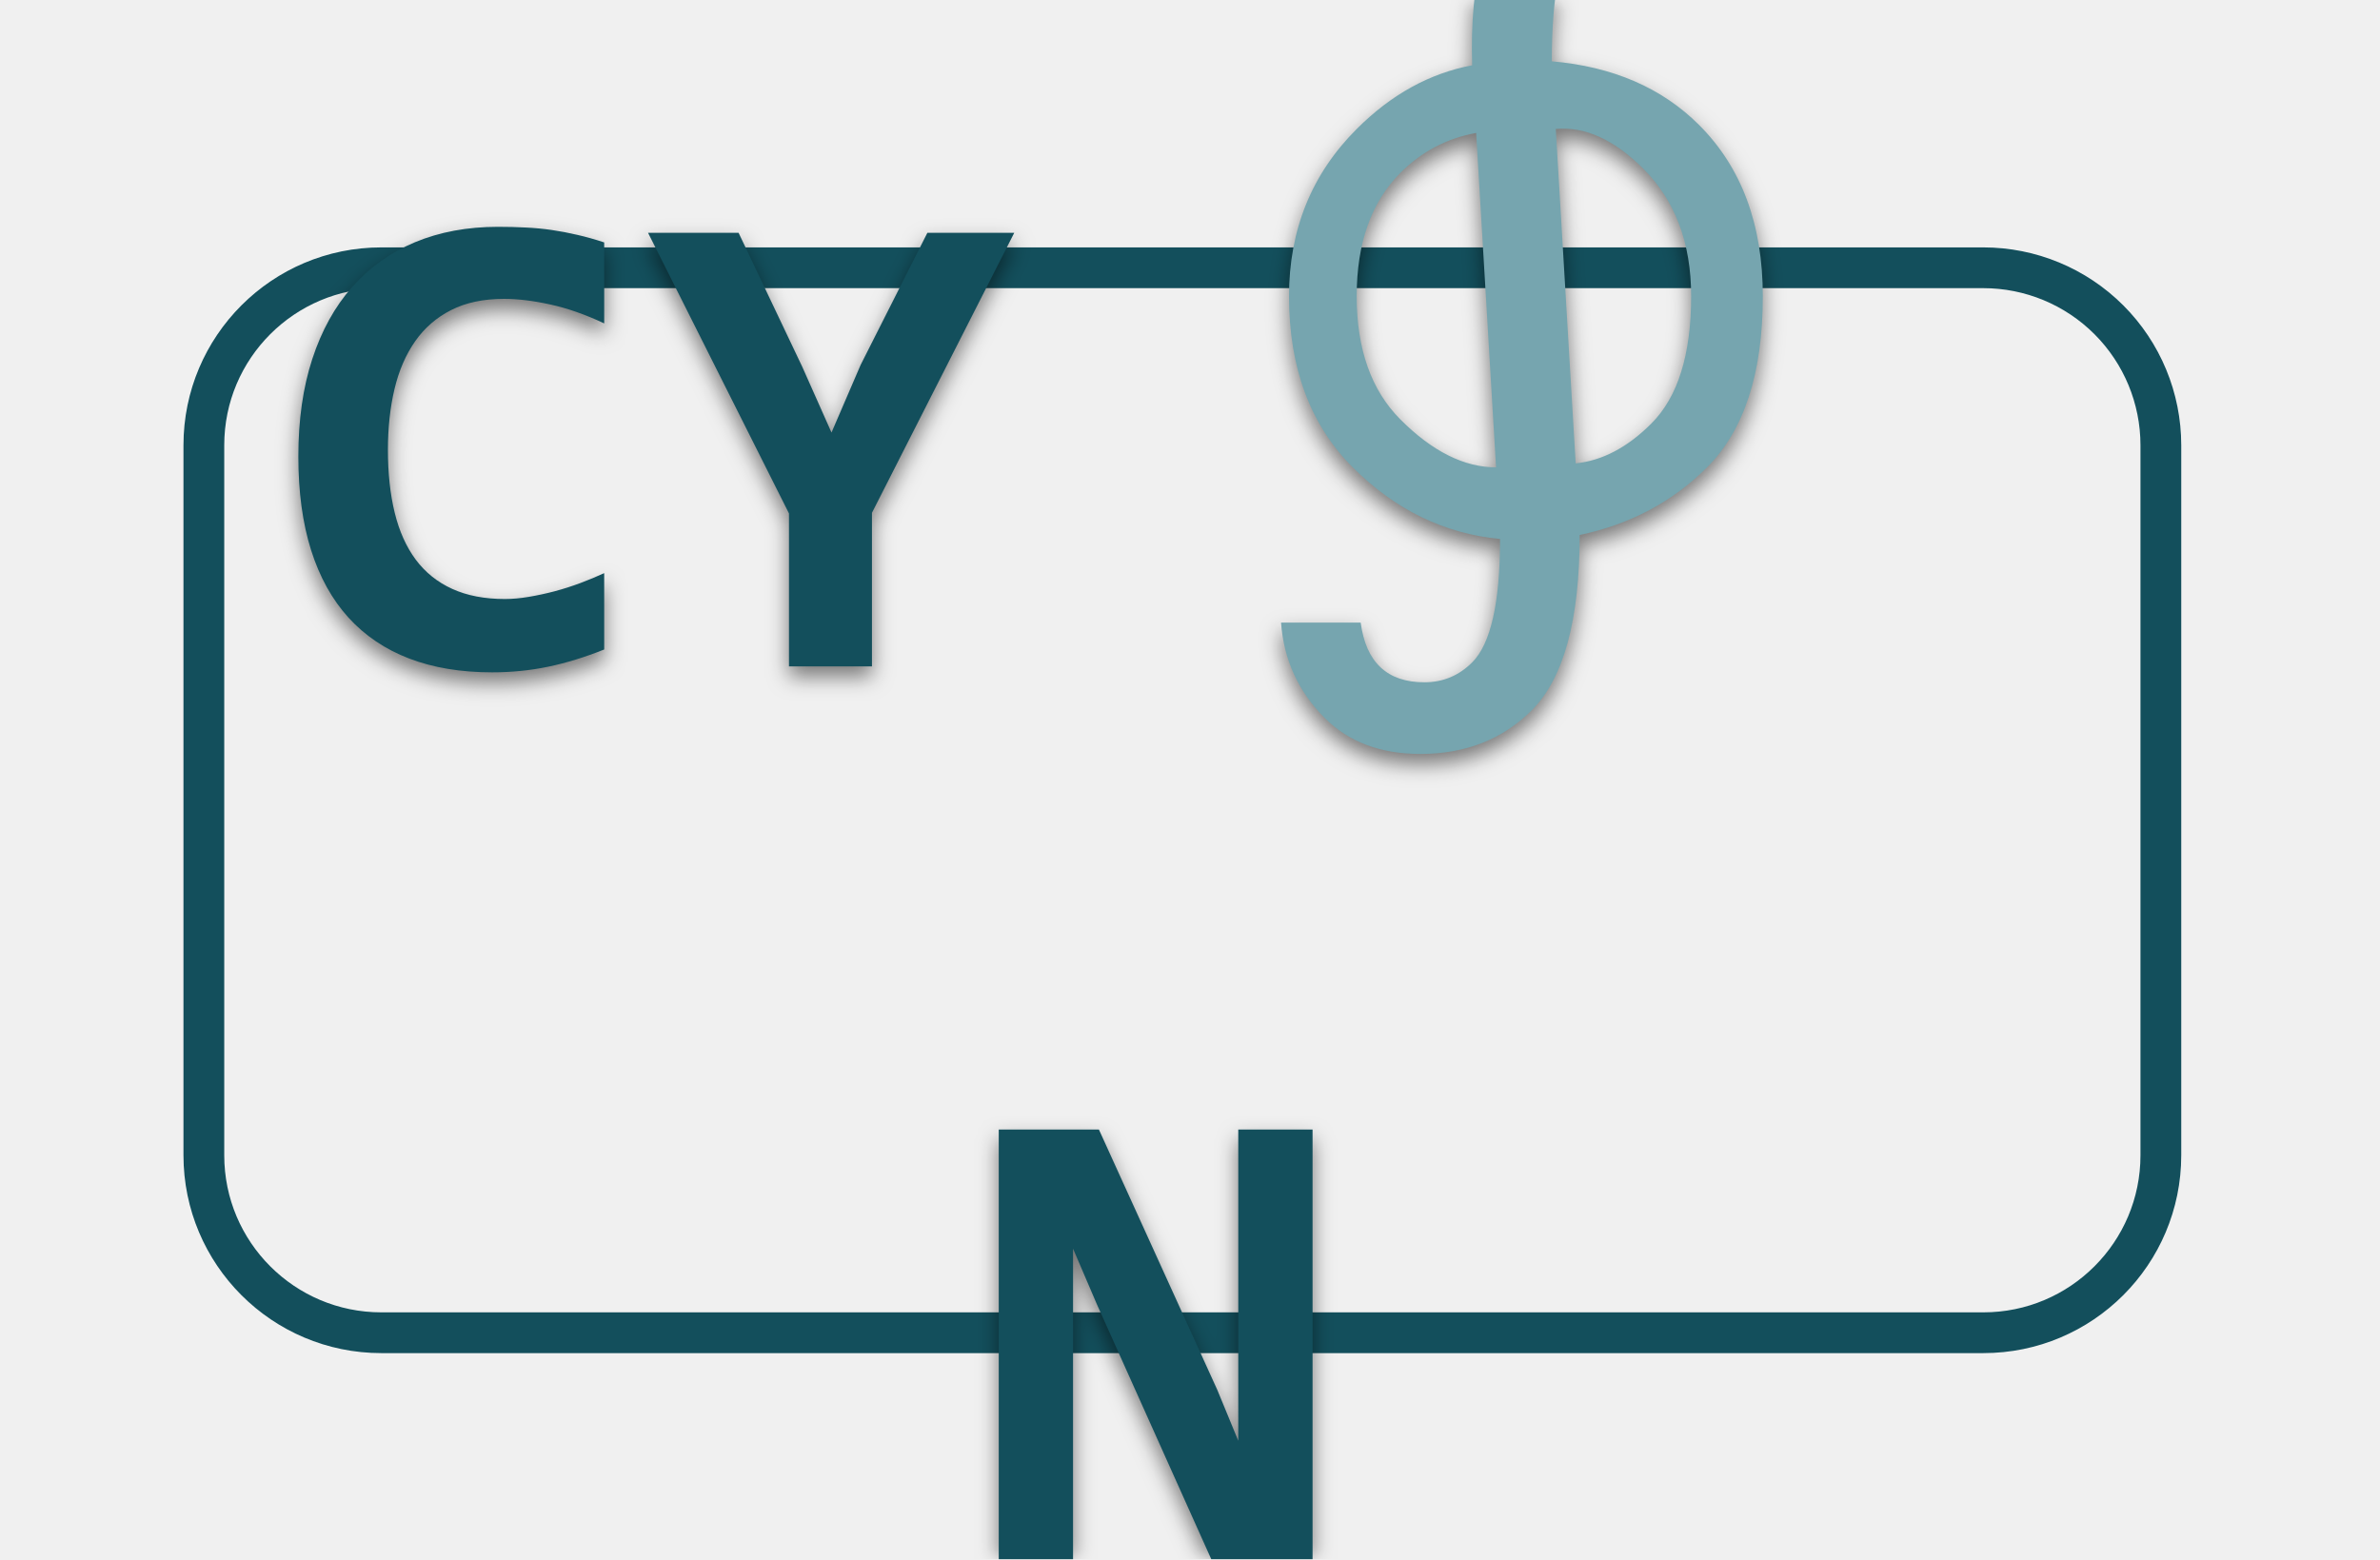
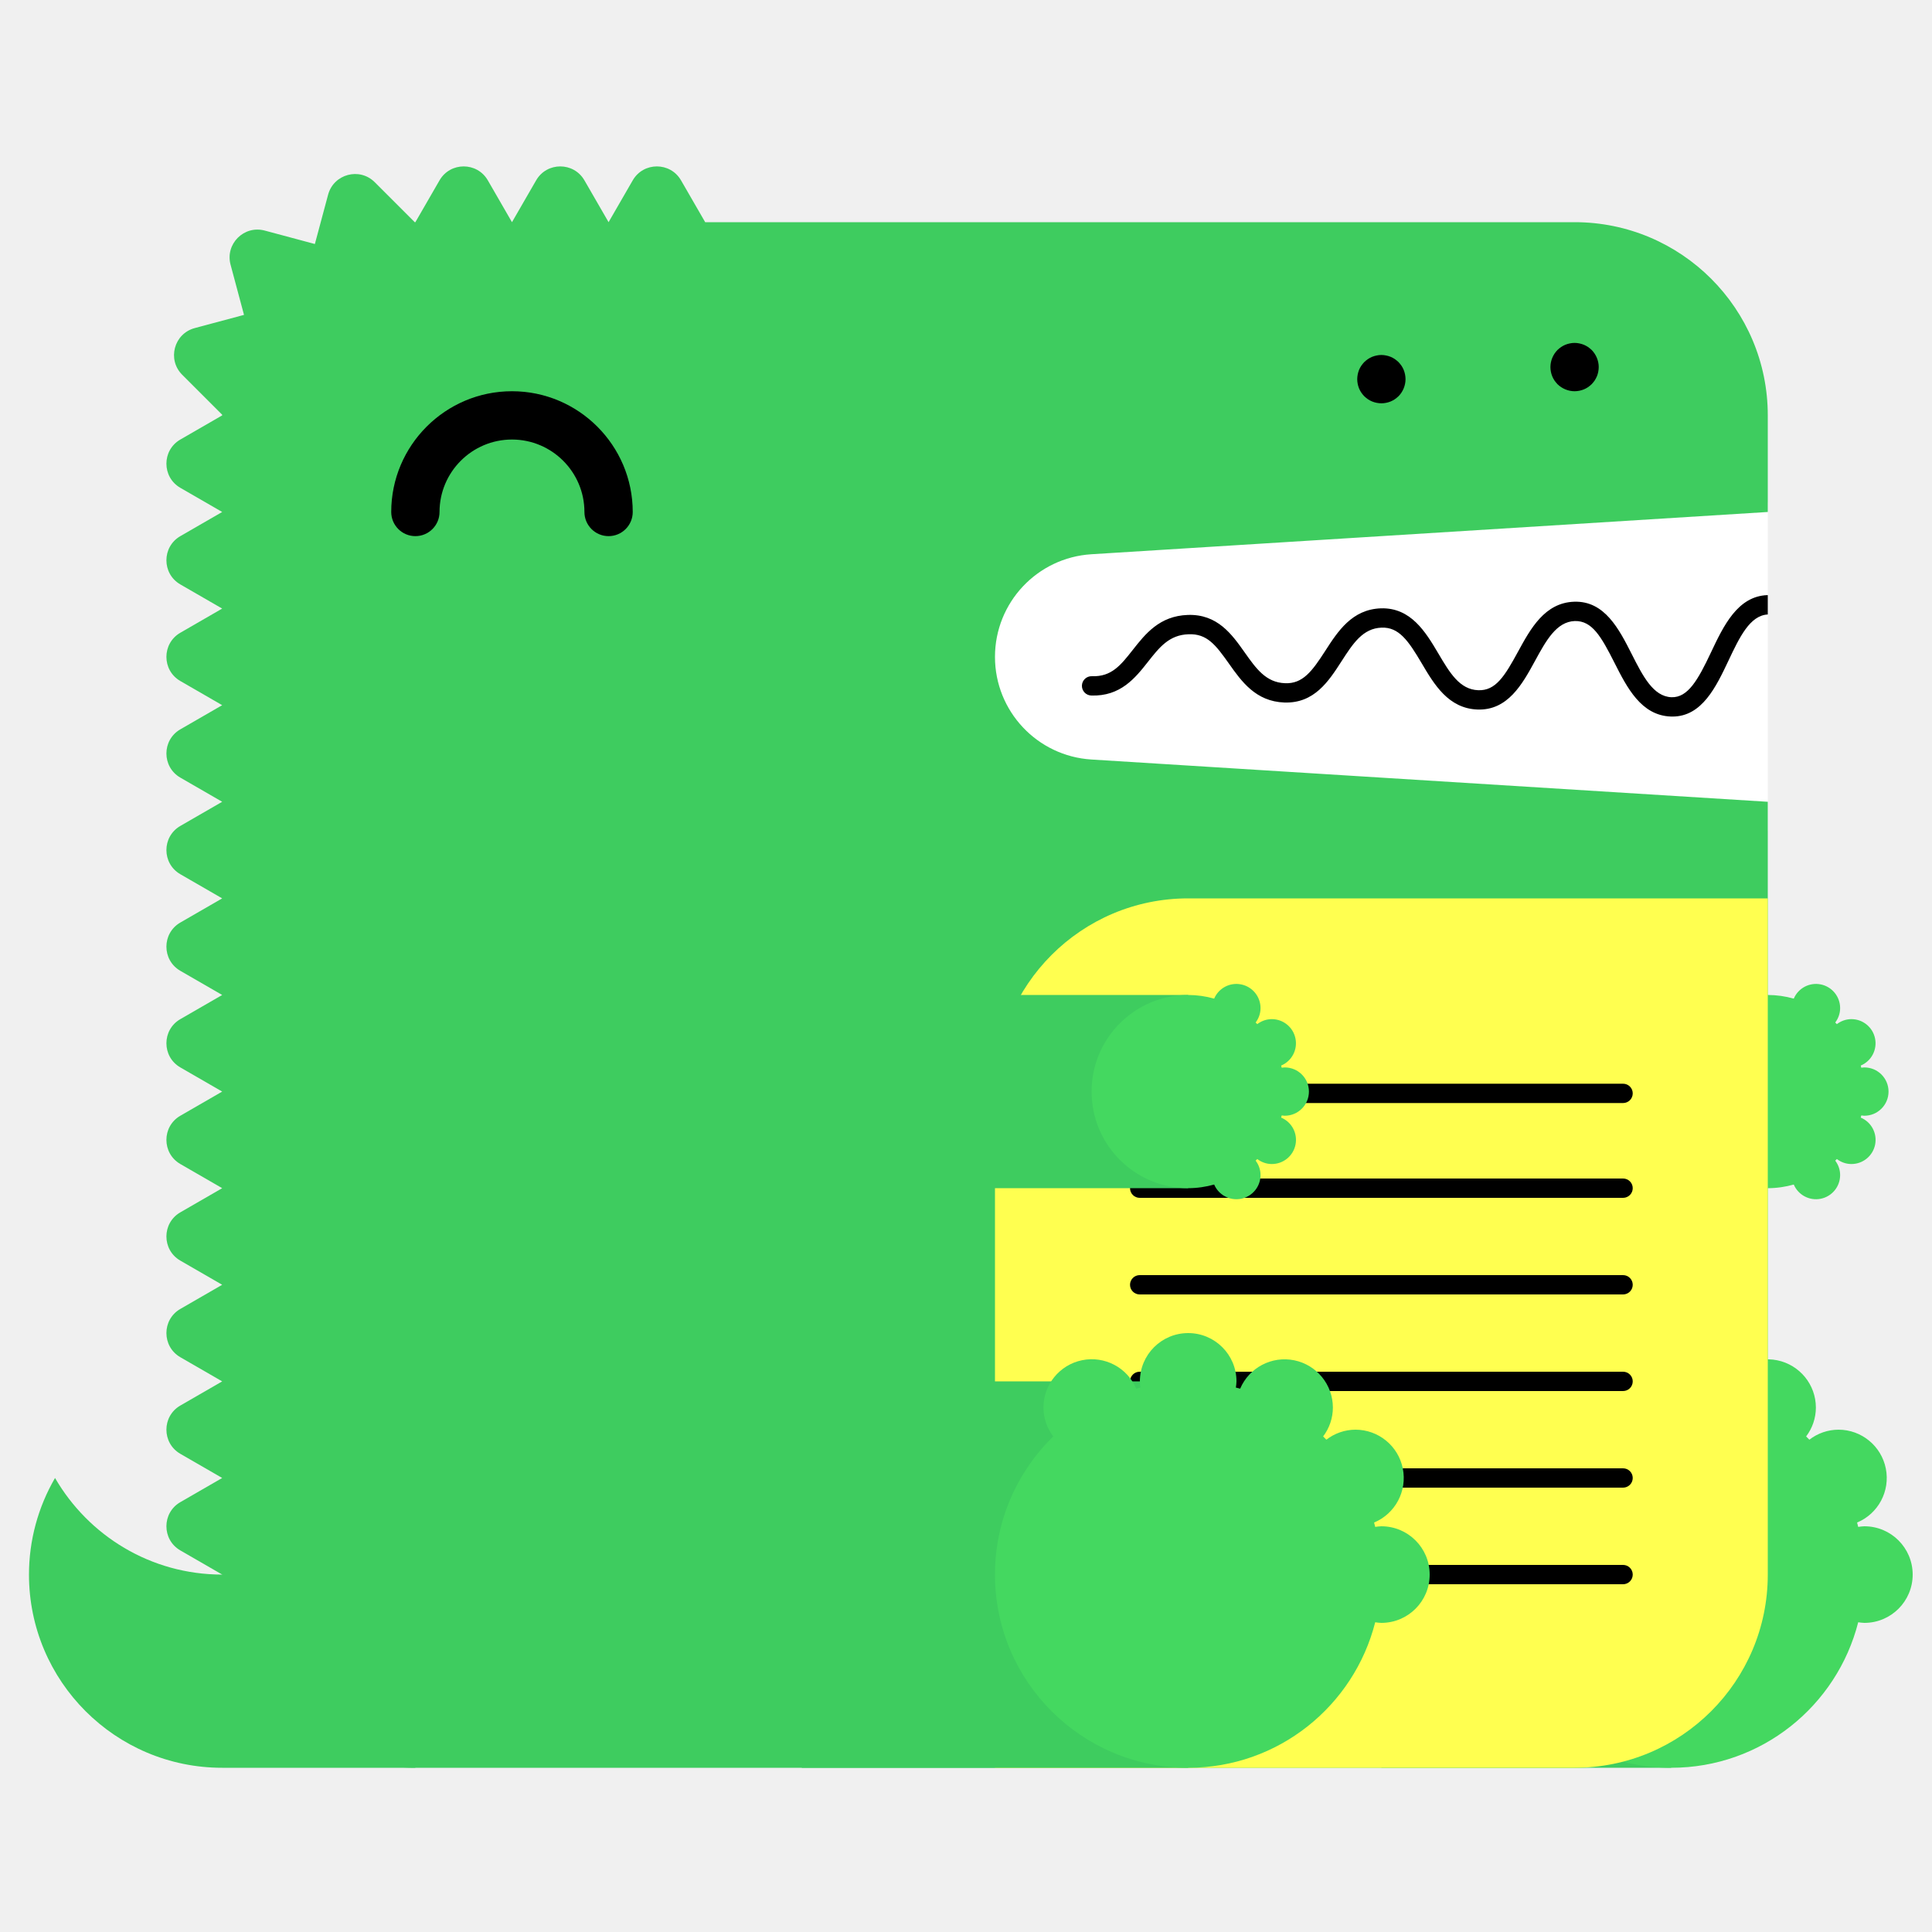
- <svg xmlns="http://www.w3.org/2000/svg" xmlns:xlink="http://www.w3.org/1999/xlink" version="1.1" viewBox="0.0 0.0 467.0 306.0" fill="none" stroke="none" stroke-linecap="square" stroke-miterlimit="10">
-   <clipPath id="p.0">
-     <path d="m0 0l467.0 0l0 306.0l-467.0 0l0 -306.0z" clip-rule="nonzero" />
-   </clipPath>
-   <g clip-path="url(#p.0)">
-     <path fill="#000000" fill-opacity="0.0" d="m0 0l467.0 0l0 306.0l-467.0 0z" fill-rule="evenodd" />
-     <path fill="#000000" fill-opacity="0.0" d="m40.0 87.388l0 0c0 -19.239 15.596 -34.835 34.835 -34.835l314.331 0c9.239 0 18.099 3.67 24.632 10.203c6.533 6.533 10.203 15.393 10.203 24.632l0 139.339c0 19.239 -15.596 34.835 -34.835 34.835l-314.331 0c-19.239 0 -34.835 -15.596 -34.835 -34.835z" fill-rule="evenodd" />
-     <path stroke="#134f5c" stroke-width="8.0" stroke-linejoin="round" stroke-linecap="butt" d="m40.0 87.388l0 0c0 -19.239 15.596 -34.835 34.835 -34.835l314.331 0c9.239 0 18.099 3.67 24.632 10.203c6.533 6.533 10.203 15.393 10.203 24.632l0 139.339c0 19.239 -15.596 34.835 -34.835 34.835l-314.331 0c-19.239 0 -34.835 -15.596 -34.835 -34.835z" fill-rule="evenodd" />
-     <g filter="url(#shadowFilter-p.1)">
-       <use xlink:href="#p.1" transform="matrix(1.0 0.0 0.0 1.0 0.0 2.0)" />
-     </g>
-     <defs>
-       <filter id="shadowFilter-p.1" filterUnits="userSpaceOnUse">
-         <feGaussianBlur in="SourceAlpha" stdDeviation="2.0" result="blur" />
-         <feComponentTransfer in="blur" color-interpolation-filters="sRGB">
-           <feFuncR type="linear" slope="0" intercept="0.0" />
-           <feFuncG type="linear" slope="0" intercept="0.0" />
-           <feFuncB type="linear" slope="0" intercept="0.0" />
-           <feFuncA type="linear" slope="0.5" intercept="0" />
-         </feComponentTransfer>
-       </filter>
-     </defs>
-     <g id="p.1">
-       <path fill="#000000" fill-opacity="0.0" d="m24.504 42.119l394.992 0l0 193.323l-394.992 0z" fill-rule="evenodd" />
-       <path fill="#134f5c" d="m118.555 127.468q-5.656 2.266 -10.969 3.375q-5.297 1.109 -11.031 1.109q-9.188 0 -16.25 -2.703q-7.062 -2.703 -11.922 -8.031q-4.844 -5.344 -7.344 -13.25q-2.5 -7.922 -2.5 -18.391q0 -10.75 2.734 -19.109q2.734 -8.375 7.812 -14.125q5.078 -5.766 12.328 -8.797q7.266 -3.031 16.312 -3.031q2.922 0 5.5 0.141q2.578 0.125 5.047 0.484q2.469 0.359 5.0 0.953q2.547 0.578 5.281 1.484l0 15.891q-5.531 -2.609 -10.547 -3.703q-5.016 -1.109 -9.109 -1.109q-6.062 0 -10.359 2.188q-4.297 2.172 -7.062 6.109q-2.766 3.938 -4.062 9.375q-1.297 5.438 -1.297 11.938q0 6.906 1.328 12.344q1.328 5.438 4.125 9.219q2.812 3.766 7.172 5.75q4.359 1.984 10.344 1.984q2.156 0 4.656 -0.422q2.516 -0.422 5.078 -1.094q2.578 -0.688 5.078 -1.625q2.516 -0.953 4.656 -1.938l0 14.984zm52.539 -26.828l0 30.141l-16.281 0l0 -30.016l-27.656 -55.078l17.766 0l12.5 26.312l5.734 12.891l5.719 -13.281l13.094 -25.922l17.047 0l-27.922 54.953z" fill-rule="nonzero" />
-       <path fill="#76a5af" d="m274.804 82.343q9.375 9.375 18.75 9.375l-3.906 -65.625q-8.594 1.562 -14.844 7.812q-8.594 8.594 -8.594 24.219q0 15.625 8.594 24.219zm60.156 9.375q-10.156 10.156 -25.0 13.281q0 25.0 -9.375 34.375q-8.594 8.594 -21.875 8.594q-11.719 0 -18.75 -7.031q-7.813 -7.812 -8.594 -18.75l15.625 0q1.562 11.719 12.5 11.719q5.469 0 9.375 -3.906q5.469 -5.469 5.469 -24.219q-16.406 -1.562 -28.906 -14.062q-12.5 -12.5 -12.5 -33.594q0 -19.531 13.281 -32.812q10.156 -10.156 22.656 -12.5q-0.781 -25.0 9.375 -35.156q8.594 -8.594 21.875 -8.594q11.719 0 20.312 8.594q5.469 5.469 6.25 16.406l-15.625 0q-3.125 -10.938 -13.281 -10.938q-4.688 0 -7.812 3.125q-5.469 5.469 -5.469 25.781q17.969 1.562 28.906 12.5q12.5 12.5 12.5 33.594q0 22.656 -10.938 33.594zm-12.5 -58.594q-8.594 -8.594 -17.188 -7.812l3.906 65.625q7.812 -0.781 14.844 -7.812q7.812 -7.812 7.812 -25.0q0 -15.625 -9.375 -25.0z" fill-rule="nonzero" />
-       <path fill="#134f5c" d="m238.02 306.781l-22.781 -50.781l-4.688 -10.938l0 35.281l0 26.438l-14.578 0l0 -85.094l19.656 0l23.234 51.109l4.109 9.969l0 -37.578l0 -23.5l14.578 0l0 85.094l-19.531 0z" fill-rule="nonzero" />
-     </g>
-     <path fill="#000000" fill-opacity="0.0" d="m31.971 41.675l405.323 0l0 233.48l-405.323 0z" fill-rule="evenodd" />
+ <svg xmlns="http://www.w3.org/2000/svg" width="200" height="200" viewBox="0 0 200 200">
+   <g fill="none" fill-rule="evenodd">
+     <path fill="#FFF" d="M99 52h84v34H99z" />
+     <path d="M23 163c-7.398 0-13.843-4.027-17.303-10A19.886 19.886 0 0 0 3 163c0 11.046 8.954 20 20 20h20v-20H23z" fill="#3ECC5F" />
+     <path d="M112.98 57.376L183 53V43c0-11.046-8.954-20-20-20H73l-2.5-4.33c-1.112-1.925-3.889-1.925-5 0L63 23l-2.5-4.33c-1.111-1.925-3.889-1.925-5 0L53 23l-2.5-4.33c-1.111-1.925-3.889-1.925-5 0L43 23c-.022 0-.042.003-.065.003l-4.142-4.141c-1.57-1.571-4.252-.853-4.828 1.294l-1.369 5.104-5.192-1.392c-2.148-.575-4.111 1.389-3.535 3.536l1.39 5.193-5.102 1.367c-2.148.576-2.867 3.259-1.296 4.83l4.142 4.142c0 .021-.003.042-.003.064l-4.33 2.5c-1.925 1.111-1.925 3.889 0 5L23 53l-4.33 2.5c-1.925 1.111-1.925 3.889 0 5L23 63l-4.33 2.5c-1.925 1.111-1.925 3.889 0 5L23 73l-4.33 2.5c-1.925 1.111-1.925 3.889 0 5L23 83l-4.33 2.5c-1.925 1.111-1.925 3.889 0 5L23 93l-4.33 2.5c-1.925 1.111-1.925 3.889 0 5L23 103l-4.33 2.5c-1.925 1.111-1.925 3.889 0 5L23 113l-4.33 2.5c-1.925 1.111-1.925 3.889 0 5L23 123l-4.33 2.5c-1.925 1.111-1.925 3.889 0 5L23 133l-4.33 2.5c-1.925 1.111-1.925 3.889 0 5L23 143l-4.33 2.5c-1.925 1.111-1.925 3.889 0 5L23 153l-4.33 2.5c-1.925 1.111-1.925 3.889 0 5L23 163c0 11.046 8.954 20 20 20h120c11.046 0 20-8.954 20-20V83l-70.02-4.376A10.645 10.645 0 0 1 103 68c0-5.621 4.37-10.273 9.98-10.624" fill="#3ECC5F" />
+     <path fill="#3ECC5F" d="M143 183h30v-40h-30z" />
+     <path d="M193 158c-.219 0-.428.037-.639.064-.038-.15-.074-.301-.116-.451A5 5 0 0 0 190.32 148a4.96 4.96 0 0 0-3.016 1.036 26.531 26.531 0 0 0-.335-.336 4.955 4.955 0 0 0 1.011-2.987 5 5 0 0 0-9.599-1.959c-.148-.042-.297-.077-.445-.115.027-.211.064-.42.064-.639a5 5 0 0 0-5-5 5 5 0 0 0-5 5c0 .219.037.428.064.639-.148.038-.297.073-.445.115a4.998 4.998 0 0 0-9.599 1.959c0 1.125.384 2.151 1.011 2.987-3.717 3.632-6.031 8.693-6.031 14.3 0 11.046 8.954 20 20 20 9.339 0 17.16-6.41 19.361-15.064.211.027.42.064.639.064a5 5 0 0 0 5-5 5 5 0 0 0-5-5" fill="#44D860" />
+     <path fill="#3ECC5F" d="M153 123h30v-20h-30z" />
+     <path d="M193 115.5a2.5 2.5 0 1 0 0-5c-.109 0-.214.019-.319.032-.02-.075-.037-.15-.058-.225a2.501 2.501 0 0 0-.963-4.807c-.569 0-1.088.197-1.508.518a6.653 6.653 0 0 0-.168-.168c.314-.417.506-.931.506-1.494a2.5 2.5 0 0 0-4.8-.979A9.987 9.987 0 0 0 183 103c-5.522 0-10 4.478-10 10s4.478 10 10 10c.934 0 1.833-.138 2.69-.377a2.5 2.5 0 0 0 4.8-.979c0-.563-.192-1.077-.506-1.494.057-.055.113-.111.168-.168.42.321.939.518 1.508.518a2.5 2.5 0 0 0 .963-4.807c.021-.074.038-.15.058-.225.105.013.21.032.319.032" fill="#44D860" />
+     <path d="M63 55.5a2.5 2.5 0 0 1-2.5-2.5c0-4.136-3.364-7.5-7.5-7.5s-7.5 3.364-7.5 7.5a2.5 2.5 0 1 1-5 0c0-6.893 5.607-12.5 12.5-12.5S65.5 46.107 65.5 53a2.5 2.5 0 0 1-2.5 2.5" fill="#000" />
+     <path d="M103 183h60c11.046 0 20-8.954 20-20V93h-60c-11.046 0-20 8.954-20 20v70z" fill="#FFFF50" />
+     <path d="M168.02 124h-50.04a1 1 0 1 1 0-2h50.04a1 1 0 1 1 0 2m0 20h-50.04a1 1 0 1 1 0-2h50.04a1 1 0 1 1 0 2m0 20h-50.04a1 1 0 1 1 0-2h50.04a1 1 0 1 1 0 2m0-49.814h-50.04a1 1 0 1 1 0-2h50.04a1 1 0 1 1 0 2m0 19.814h-50.04a1 1 0 1 1 0-2h50.04a1 1 0 1 1 0 2m0 20h-50.04a1 1 0 1 1 0-2h50.04a1 1 0 1 1 0 2M183 61.611c-.012 0-.022-.006-.034-.005-3.09.105-4.552 3.196-5.842 5.923-1.346 2.85-2.387 4.703-4.093 4.647-1.889-.068-2.969-2.202-4.113-4.46-1.314-2.594-2.814-5.536-5.963-5.426-3.046.104-4.513 2.794-5.807 5.167-1.377 2.528-2.314 4.065-4.121 3.994-1.927-.07-2.951-1.805-4.136-3.813-1.321-2.236-2.848-4.75-5.936-4.664-2.994.103-4.465 2.385-5.763 4.4-1.373 2.13-2.335 3.428-4.165 3.351-1.973-.07-2.992-1.51-4.171-3.177-1.324-1.873-2.816-3.993-5.895-3.89-2.928.1-4.399 1.97-5.696 3.618-1.232 1.564-2.194 2.802-4.229 2.724a1 1 0 0 0-.072 2c3.017.101 4.545-1.8 5.872-3.487 1.177-1.496 2.193-2.787 4.193-2.855 1.926-.082 2.829 1.115 4.195 3.045 1.297 1.834 2.769 3.914 5.731 4.021 3.103.104 4.596-2.215 5.918-4.267 1.182-1.834 2.202-3.417 4.15-3.484 1.793-.067 2.769 1.35 4.145 3.681 1.297 2.197 2.766 4.686 5.787 4.796 3.125.108 4.634-2.62 5.949-5.035 1.139-2.088 2.214-4.06 4.119-4.126 1.793-.042 2.728 1.595 4.111 4.33 1.292 2.553 2.757 5.445 5.825 5.556l.169.003c3.064 0 4.518-3.075 5.805-5.794 1.139-2.41 2.217-4.68 4.067-4.773v-2z" fill="#000" />
+     <path fill="#3ECC5F" d="M83 183h40v-40H83z" />
+     <path d="M143 158c-.219 0-.428.037-.639.064-.038-.15-.074-.301-.116-.451A5 5 0 0 0 140.32 148a4.96 4.96 0 0 0-3.016 1.036 26.531 26.531 0 0 0-.335-.336 4.955 4.955 0 0 0 1.011-2.987 5 5 0 0 0-9.599-1.959c-.148-.042-.297-.077-.445-.115.027-.211.064-.42.064-.639a5 5 0 0 0-5-5 5 5 0 0 0-5 5c0 .219.037.428.064.639-.148.038-.297.073-.445.115a4.998 4.998 0 0 0-9.599 1.959c0 1.125.384 2.151 1.011 2.987-3.717 3.632-6.031 8.693-6.031 14.3 0 11.046 8.954 20 20 20 9.339 0 17.16-6.41 19.361-15.064.211.027.42.064.639.064a5 5 0 0 0 5-5 5 5 0 0 0-5-5" fill="#44D860" />
+     <path fill="#3ECC5F" d="M83 123h40v-20H83z" />
+     <path d="M133 115.5a2.5 2.5 0 1 0 0-5c-.109 0-.214.019-.319.032-.02-.075-.037-.15-.058-.225a2.501 2.501 0 0 0-.963-4.807c-.569 0-1.088.197-1.508.518a6.653 6.653 0 0 0-.168-.168c.314-.417.506-.931.506-1.494a2.5 2.5 0 0 0-4.8-.979A9.987 9.987 0 0 0 123 103c-5.522 0-10 4.478-10 10s4.478 10 10 10c.934 0 1.833-.138 2.69-.377a2.5 2.5 0 0 0 4.8-.979c0-.563-.192-1.077-.506-1.494.057-.055.113-.111.168-.168.42.321.939.518 1.508.518a2.5 2.5 0 0 0 .963-4.807c.021-.074.038-.15.058-.225.105.013.21.032.319.032" fill="#44D860" />
+     <path d="M143 41.75c-.16 0-.33-.02-.49-.05a2.52 2.52 0 0 1-.47-.14c-.15-.06-.29-.14-.431-.23-.13-.09-.259-.2-.38-.31-.109-.12-.219-.24-.309-.38s-.17-.28-.231-.43a2.619 2.619 0 0 1-.189-.96c0-.16.02-.33.05-.49.03-.16.08-.31.139-.47.061-.15.141-.29.231-.43.09-.13.2-.26.309-.38.121-.11.25-.22.38-.31.141-.09.281-.17.431-.23.149-.06.31-.11.47-.14.32-.07.65-.07.98 0 .159.03.32.08.47.14.149.06.29.14.43.23.13.09.259.2.38.31.11.12.22.25.31.38.09.14.17.28.23.43.06.16.11.31.14.47.029.16.05.33.05.49 0 .66-.271 1.31-.73 1.77-.121.11-.25.22-.38.31-.14.09-.281.17-.43.23a2.565 2.565 0 0 1-.96.19m20-1.25c-.66 0-1.3-.27-1.771-.73a3.802 3.802 0 0 1-.309-.38c-.09-.14-.17-.28-.231-.43a2.619 2.619 0 0 1-.189-.96c0-.66.27-1.3.729-1.77.121-.11.25-.22.38-.31.141-.09.281-.17.431-.23.149-.06.31-.11.47-.14.32-.07.66-.07.98 0 .159.03.32.08.47.14.149.06.29.14.43.23.13.09.259.2.38.31.459.47.73 1.11.73 1.77 0 .16-.021.33-.05.49-.03.16-.08.32-.14.47-.07.15-.14.29-.23.43-.09.13-.2.26-.31.38-.121.11-.25.22-.38.31-.14.09-.281.17-.43.23a2.565 2.565 0 0 1-.96.19" fill="#000" />
  </g>
</svg>
